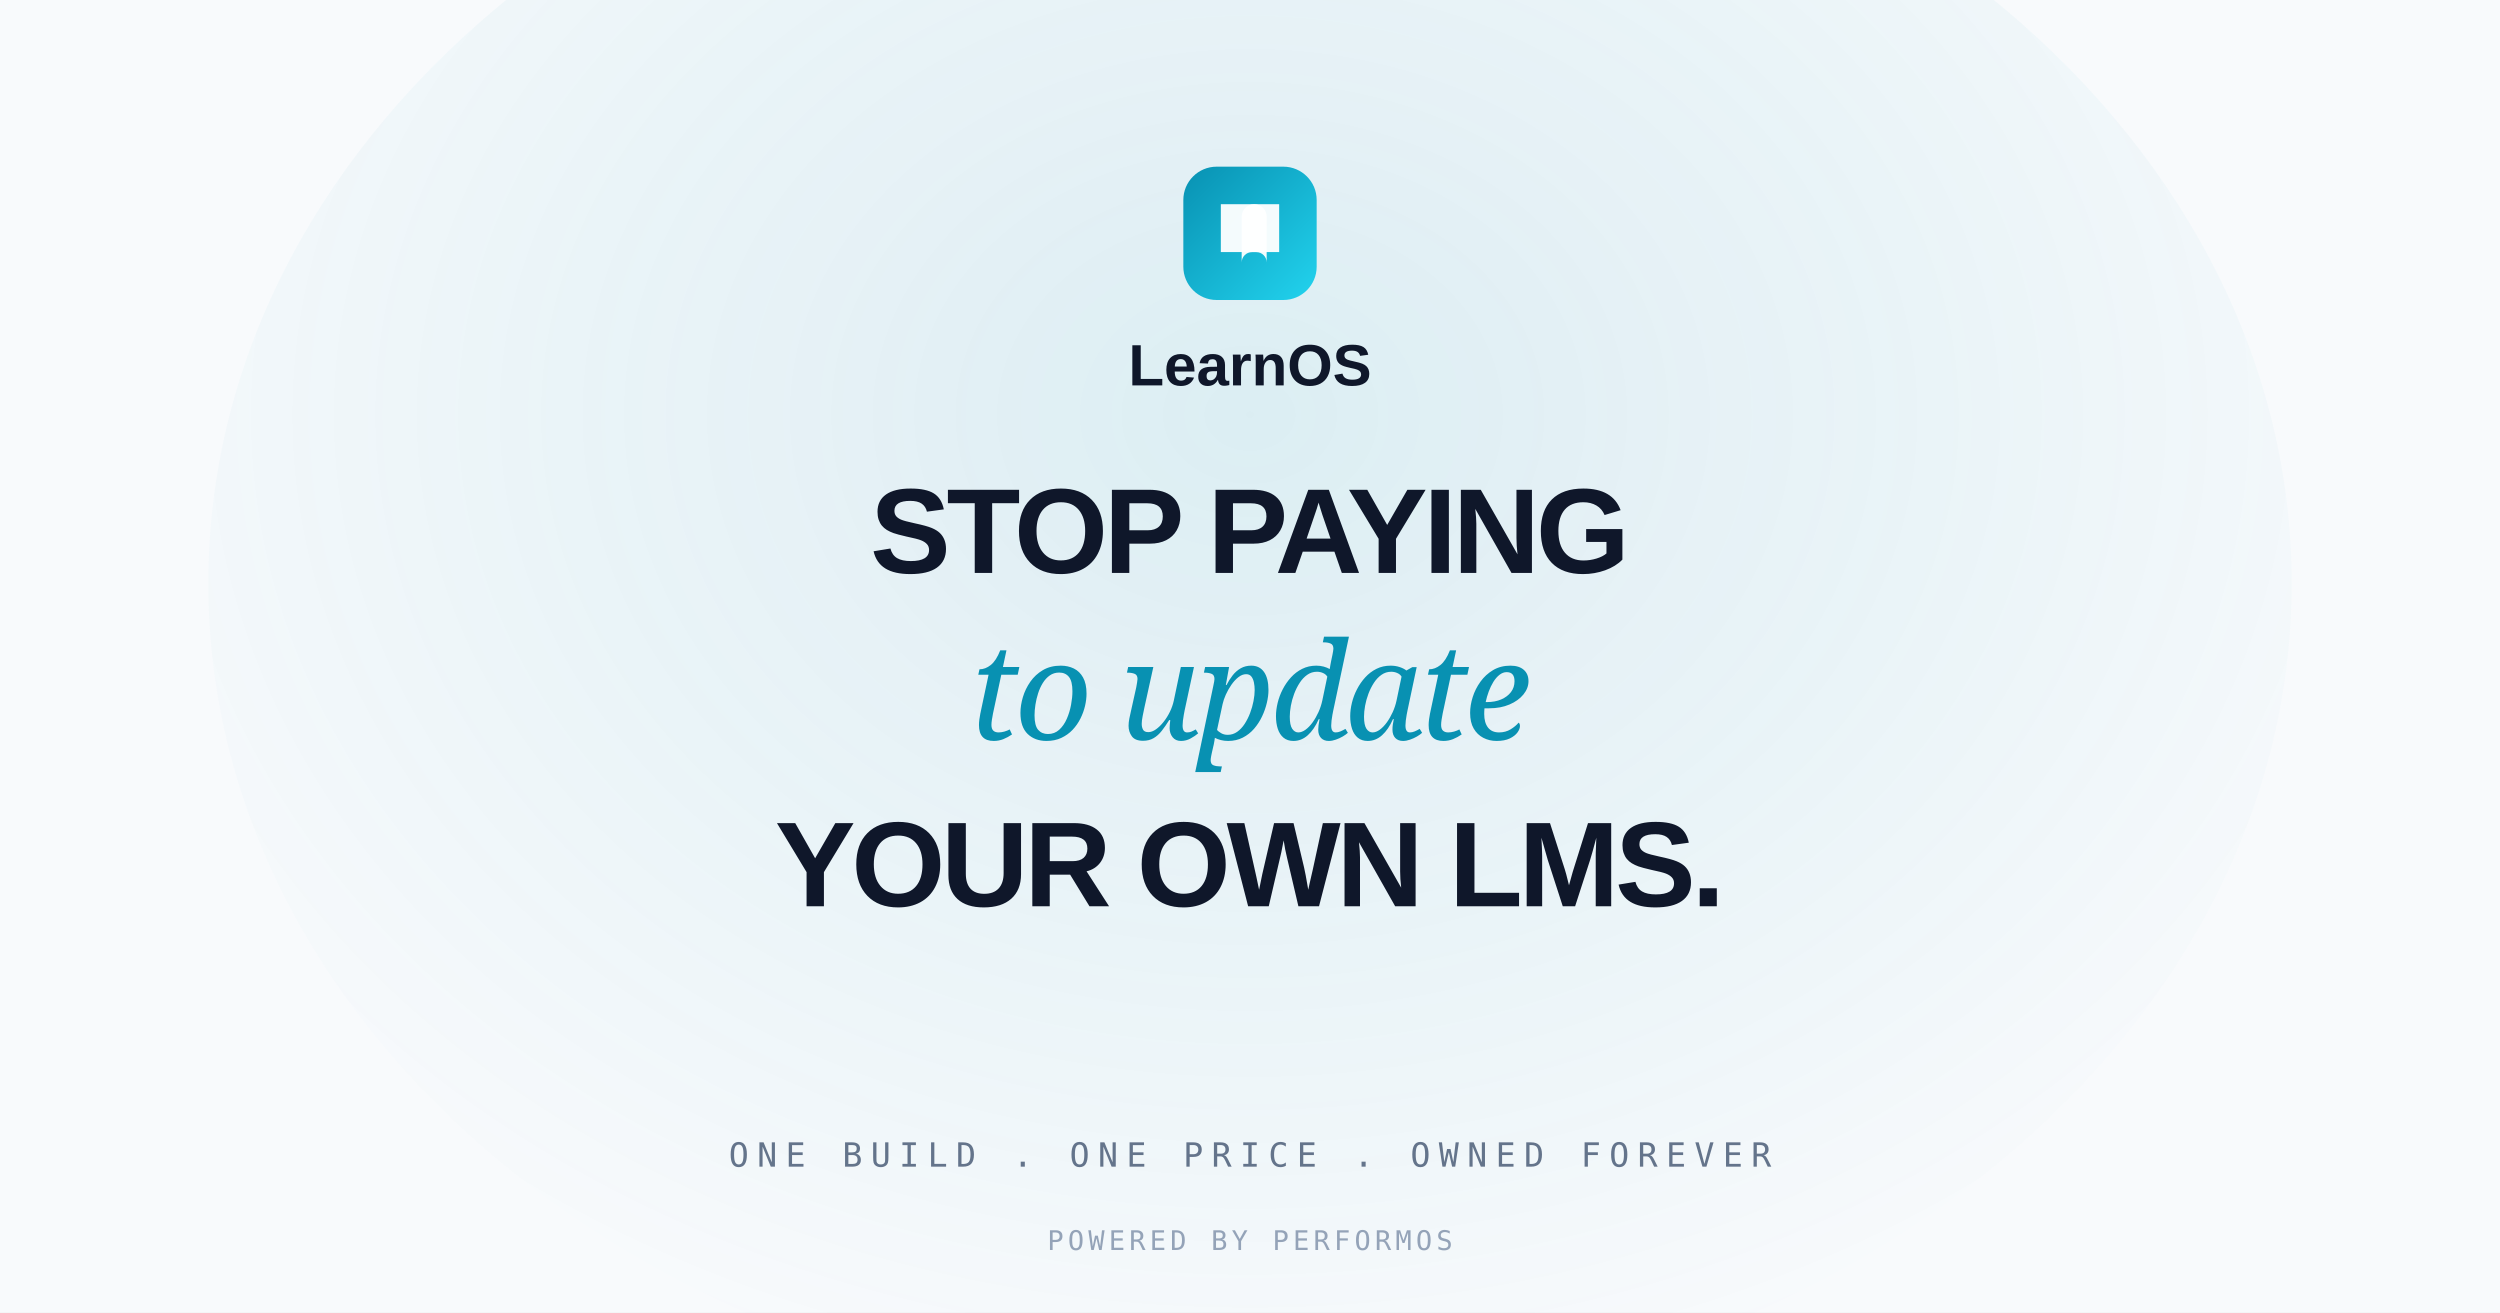
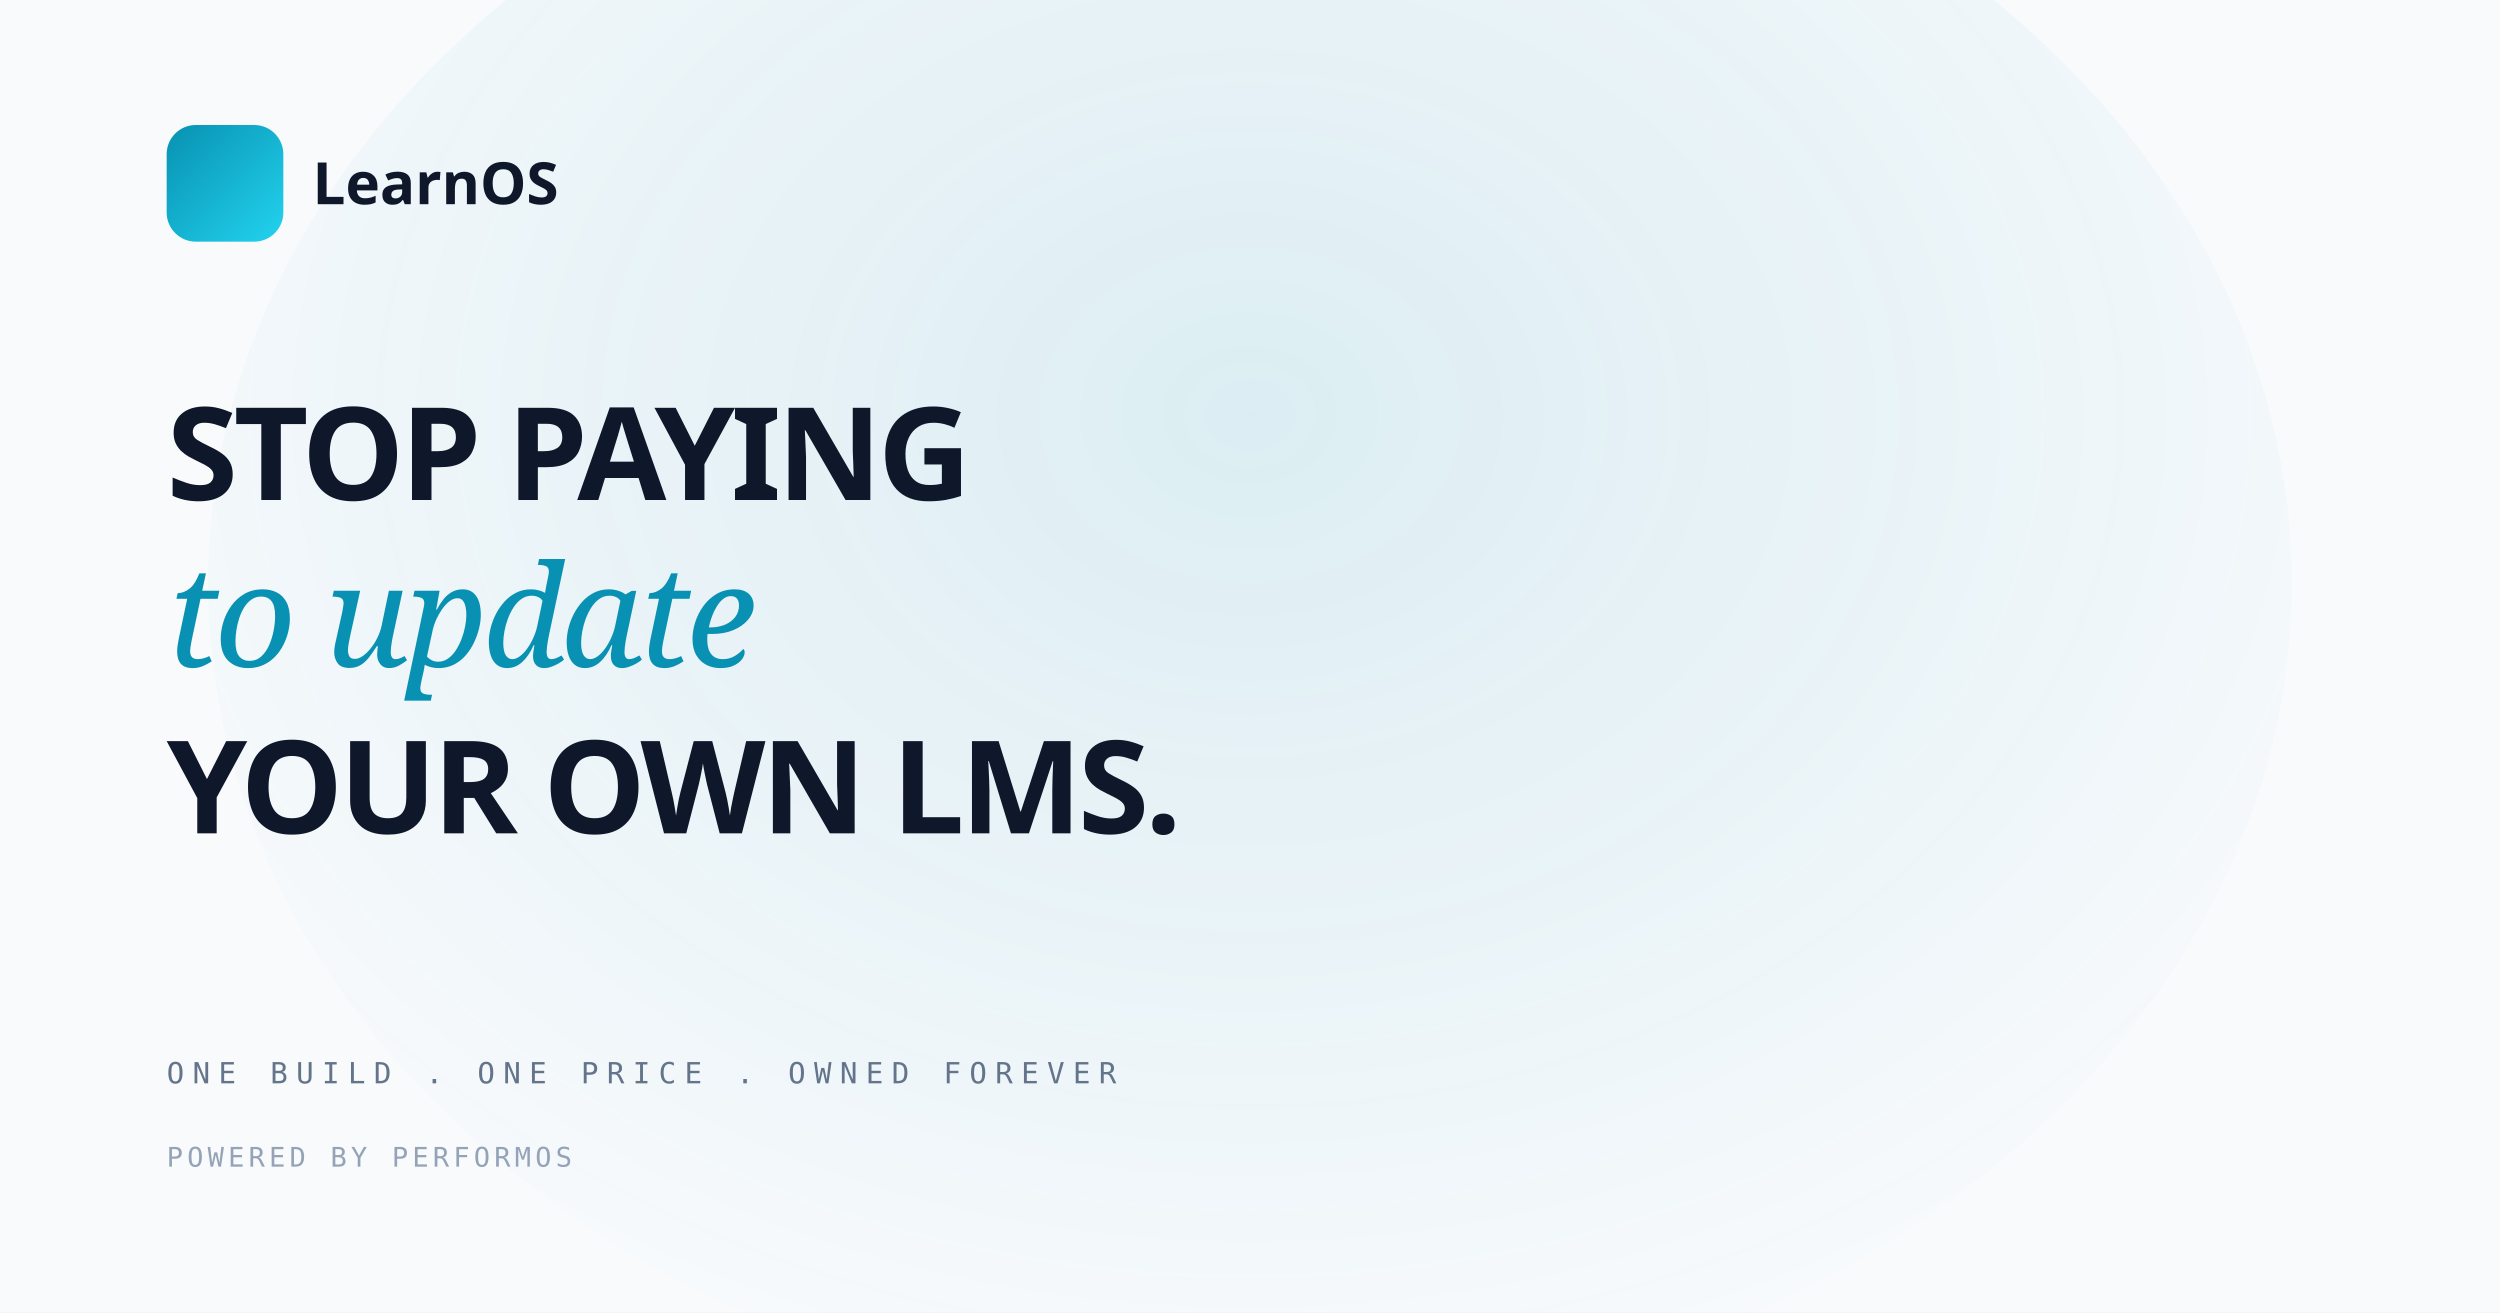
<svg xmlns="http://www.w3.org/2000/svg" viewBox="0 0 1200 630" width="1200" height="630">
  <defs>
    <radialGradient id="glow1" cx="50%" cy="40%" r="60%">
      <stop offset="0%" stop-color="#0891B2" stop-opacity="0.12" />
      <stop offset="100%" stop-color="#0891B2" stop-opacity="0" />
    </radialGradient>
    <linearGradient id="iconBg" x1="0" y1="0" x2="1" y2="1">
      <stop offset="0%" stop-color="#0891B2" />
      <stop offset="100%" stop-color="#22D3EE" />
    </linearGradient>
  </defs>
  <rect width="1200" height="630" fill="#F8FAFC" />
  <ellipse cx="600" cy="280" rx="500" ry="400" fill="url(#glow1)" />
-   <g transform="translate(600, 80)" text-anchor="middle">
-     <rect x="-32" y="0" width="64" height="64" rx="16" fill="url(#iconBg)" />
-     <path d="M-14 18h16a6 6 0 0 1 6 6v22a5 5 0 0 0-5-5h-17z" fill="#fff" opacity="0.95" />
-     <path d="M14 18h-12a6 6 0 0 0-6 6v22a5 5 0 0 1 5-5h13z" fill="#fff" opacity="0.95" />
-     <text x="0" y="105" font-family="Archivo, 'Helvetica Neue', Arial, sans-serif" font-weight="800" font-size="28" fill="#0F172A" text-anchor="middle">LearnOS</text>
-   </g>
-   <text x="600" y="275" font-family="Archivo, 'Helvetica Neue', Arial, sans-serif" font-weight="900" font-size="58" fill="#0F172A" text-anchor="middle" letter-spacing="-2">STOP PAYING</text>
-   <text x="600" y="355" font-family="'Instrument Serif', Georgia, serif" font-style="italic" font-size="65" fill="#0891B2" text-anchor="middle" letter-spacing="-2">to update</text>
-   <text x="600" y="435" font-family="Archivo, 'Helvetica Neue', Arial, sans-serif" font-weight="900" font-size="58" fill="#0F172A" text-anchor="middle" letter-spacing="-2">YOUR OWN LMS.</text>
-   <text x="600" y="560" font-family="'JetBrains Mono', monospace" font-size="16" font-weight="500" fill="#64748B" text-anchor="middle" letter-spacing="4">ONE BUILD .  ONE PRICE .  OWNED FOREVER</text>
-   <text x="600" y="600" font-family="'JetBrains Mono', monospace" font-size="13" fill="#94A3B8" text-anchor="middle" letter-spacing="2">POWERED BY PERFORMOS</text>
+   <rect x="80" y="60" width="56" height="56" rx="14" fill="url(#iconBg)" />
+   <text x="150" y="98" font-family="Archivo, sans-serif" font-weight="800" font-size="28" fill="#0F172A">LearnOS</text>
+   <text x="80" y="240" font-family="Archivo, sans-serif" font-weight="900" font-size="62" fill="#0F172A" letter-spacing="-2">STOP PAYING</text>
+   <text x="80" y="320" font-family="Georgia, serif" font-style="italic" font-size="68" fill="#0891B2" letter-spacing="-2">to update</text>
+   <text x="80" y="400" font-family="Archivo, sans-serif" font-weight="900" font-size="62" fill="#0F172A" letter-spacing="-2">YOUR OWN LMS.</text>
+   <text x="80" y="520" font-family="monospace" font-size="14" fill="#64748B" letter-spacing="4">ONE BUILD .  ONE PRICE .  OWNED FOREVER</text>
+   <text x="80" y="560" font-family="monospace" font-size="13" fill="#94A3B8" letter-spacing="2">POWERED BY PERFORMOS</text>
</svg>
